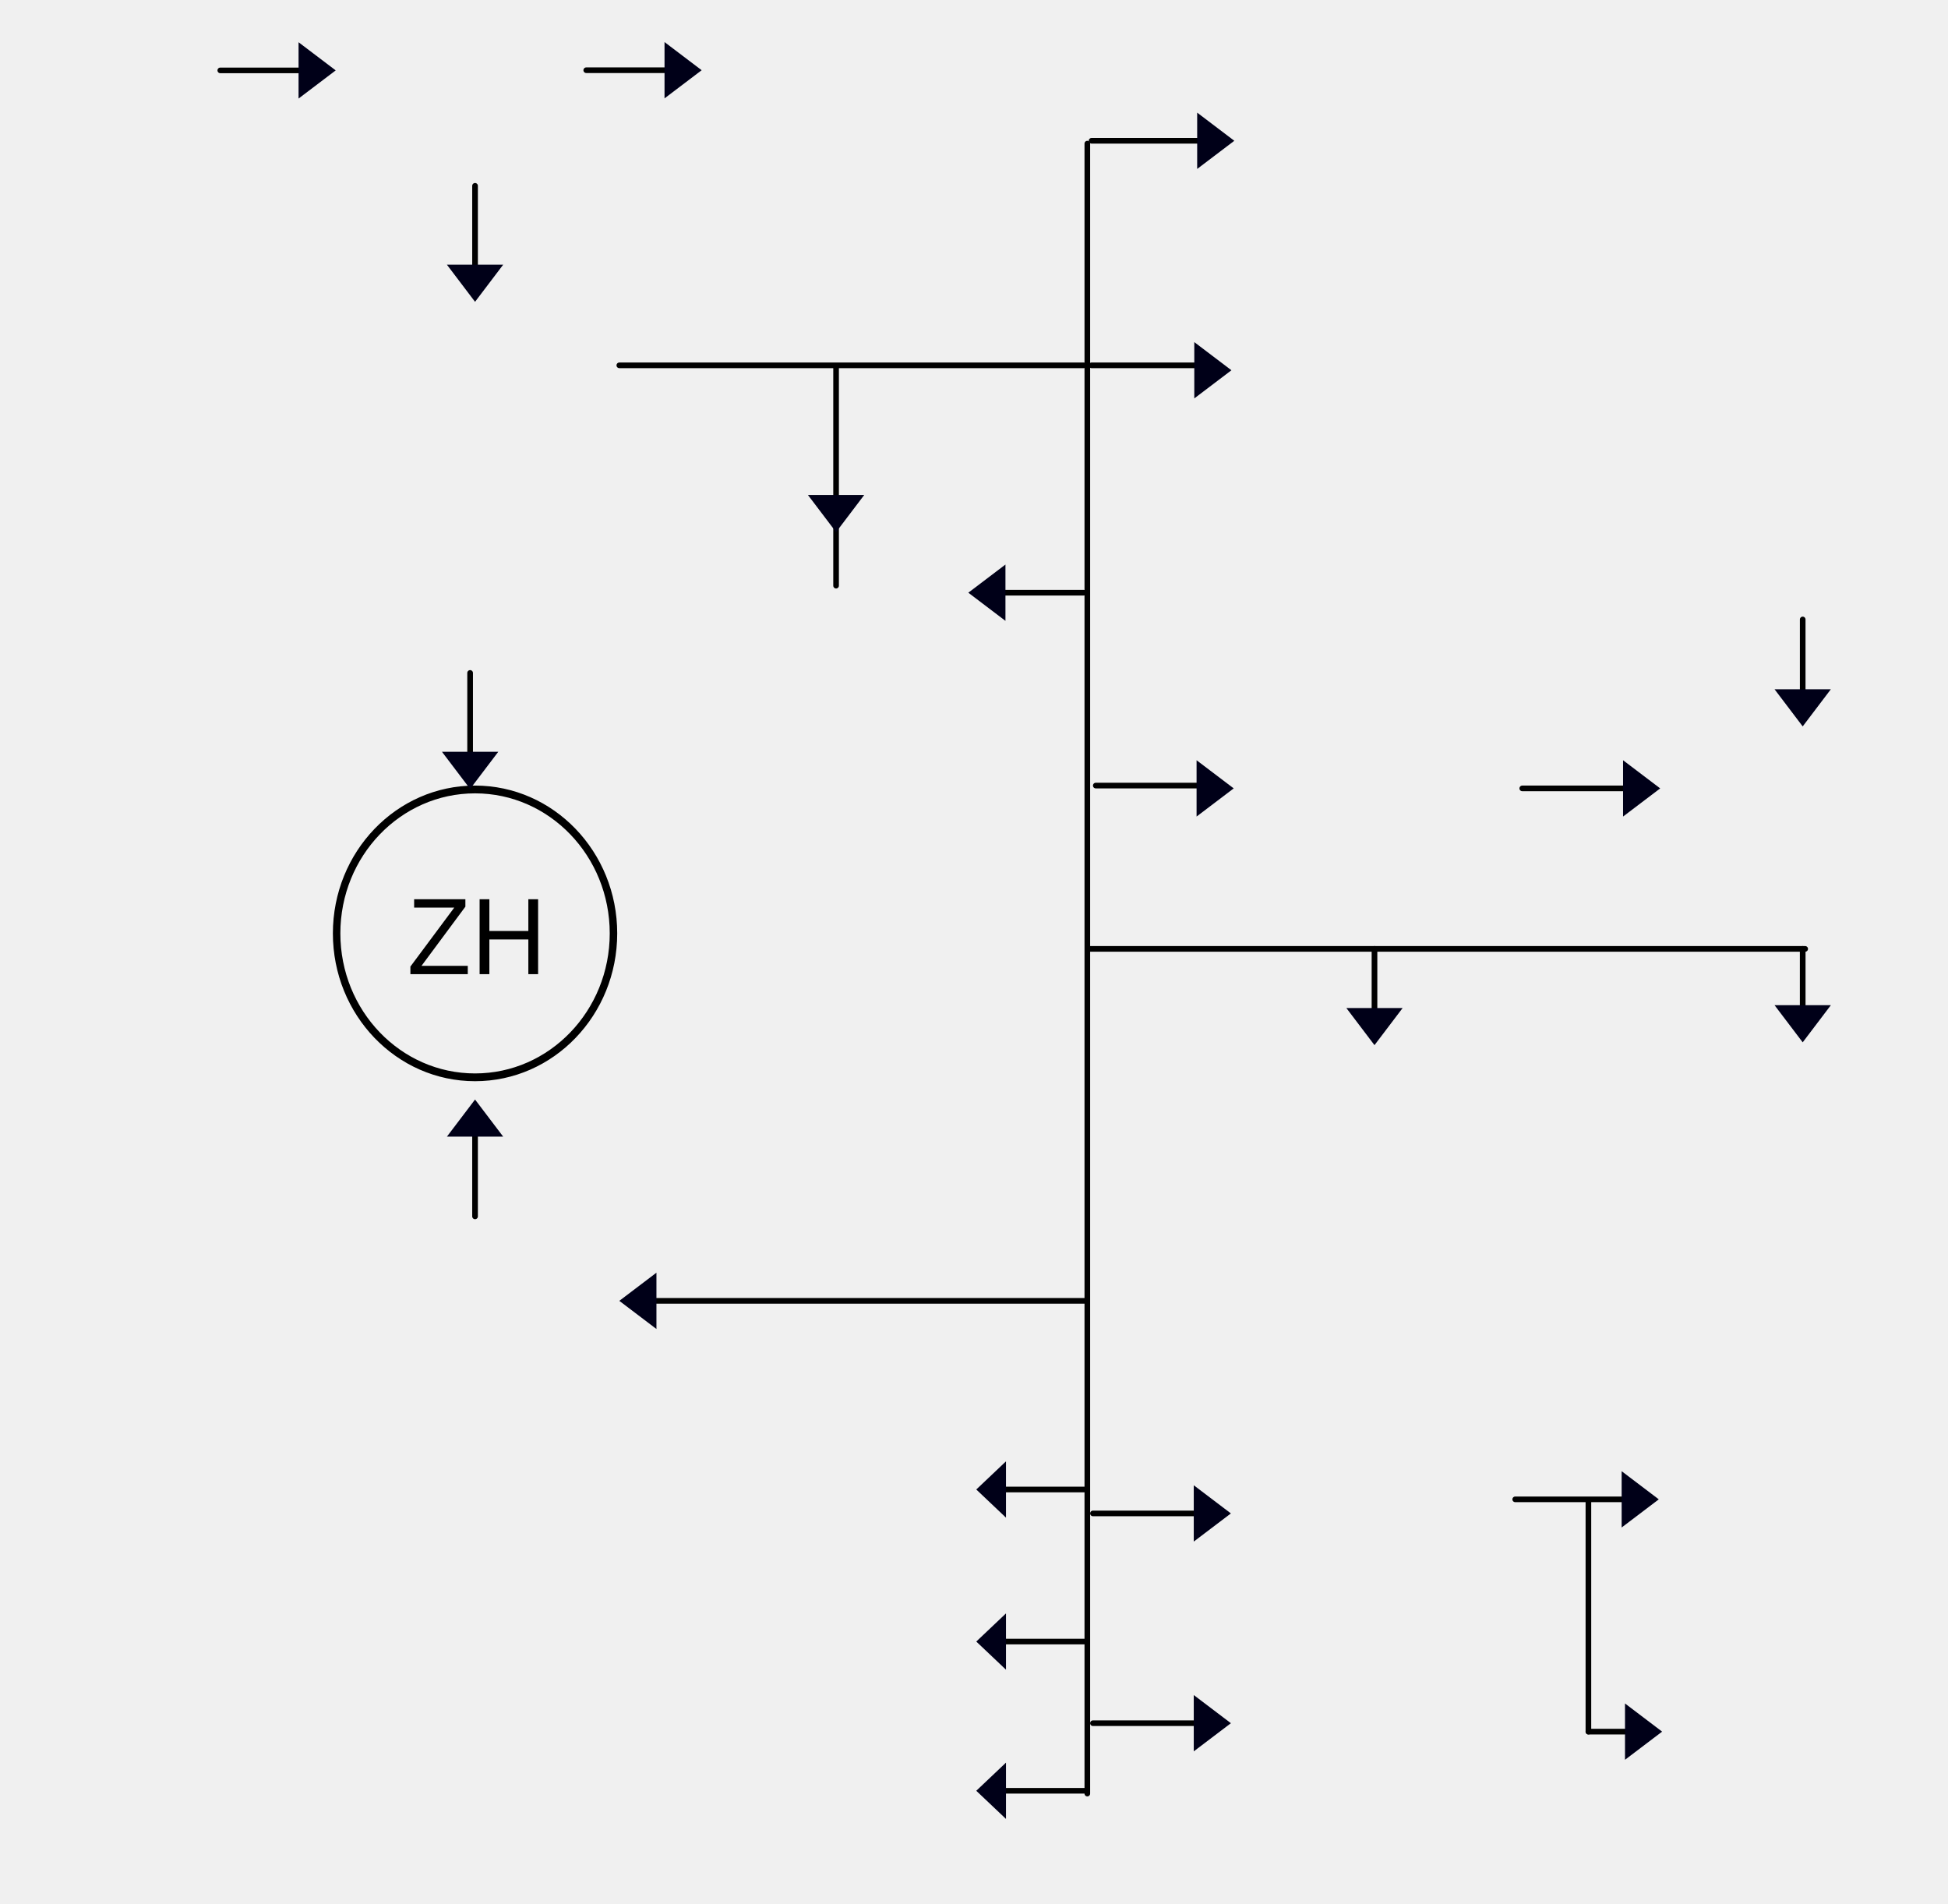
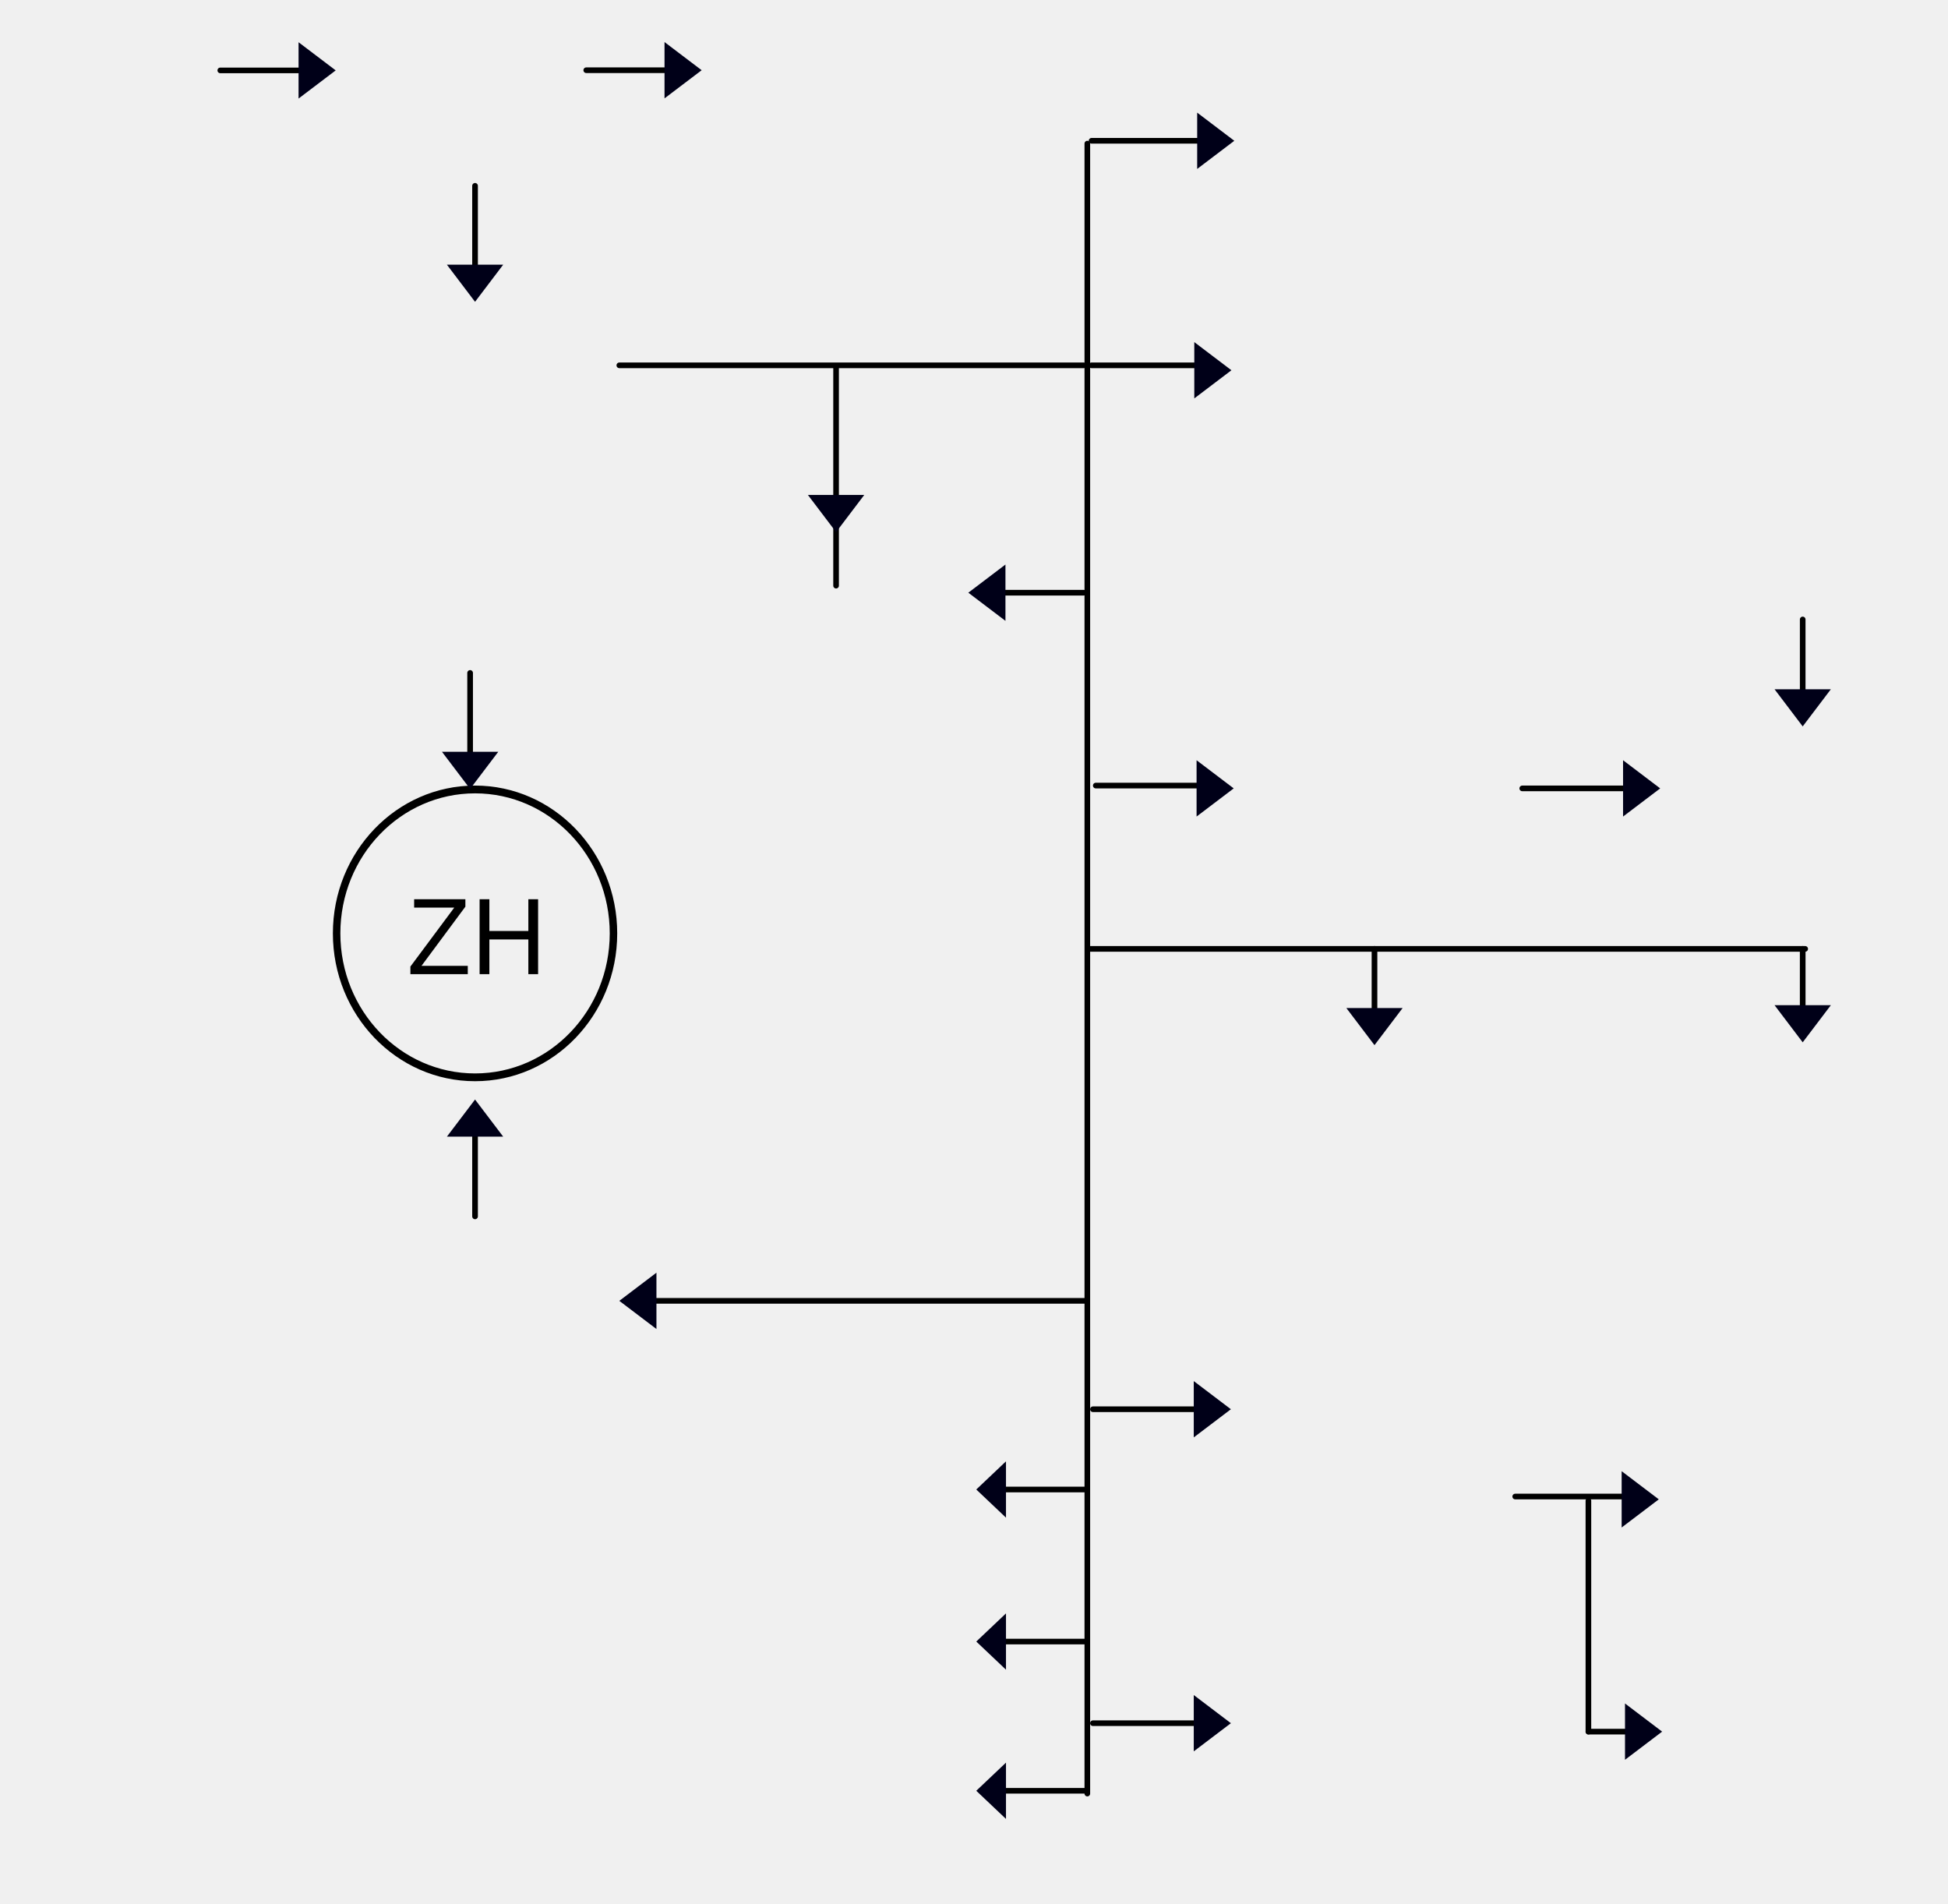
<svg xmlns="http://www.w3.org/2000/svg" xmlns:ns1="http://webmi.atvise.com/2007/svgext" xmlns:xlink="http://www.w3.org/1999/xlink" height="676" version="1.2" width="691.99">
  <defs />
  <g ns1:insensitive="true" ns1:refpx="0" ns1:refpy="0" id="id_55">
    <rect ns1:refpx="345.995" ns1:refpy="338" fill="#ffffff" fill-opacity="0" height="676.00" id="id_61" width="691.99" x="0" y="0" />
  </g>
  <line ns1:refpx="0" ns1:refpy="0" id="id_104" stroke="#000000" stroke-linecap="round" stroke-linejoin="round" stroke-width="2.015" x1="167" x2="167" y1="270" y2="239" />
  <line ns1:refpx="169.251" ns1:refpy="81.5" id="id_43" stroke="#000000" stroke-linecap="round" stroke-linejoin="round" stroke-width="2.015" x1="168.751" x2="168.751" y1="97" y2="66" />
  <line ns1:refpx="929.934" ns1:refpy="261.156" fill="#000000" id="id_72" stroke="#000000" stroke-linecap="round" stroke-linejoin="round" stroke-width="2" x1="220" x2="385" y1="129.75" y2="129.75" />
  <line ns1:refpx="288.503" ns1:refpy="181.488" fill="#000000" id="id_11" stroke="#000000" stroke-linecap="round" stroke-linejoin="round" stroke-width="2" x1="297.001" x2="297.001" y1="130" y2="208" />
  <line ns1:refpx="173.251" ns1:refpy="417" id="id_44" stroke="#000000" stroke-linecap="round" stroke-linejoin="round" stroke-width="2.015" x1="168.751" x2="168.751" y1="402" y2="432" />
  <polygon ns1:refpx="172.752" ns1:refpy="397.094" fill="#000018" id="id_118" points="158.751,403.688 178.751,403.688 168.751,390.499 168.751,390.499" stroke="#000000" stroke-linecap="round" stroke-linejoin="round" stroke-opacity="0" stroke-width="2.015" />
-   <line ns1:refpx="561.251" ns1:refpy="532.998" id="id_111" stroke="#000000" stroke-linecap="round" stroke-linejoin="round" stroke-width="2" x1="584.251" x2="538.251" y1="532.498" y2="532.498" />
+   <line ns1:refpx="561.251" ns1:refpy="532.998" id="id_111" stroke="#000000" stroke-linecap="round" stroke-linejoin="round" stroke-width="2" x1="584.251" x2="538.251" y1="531.498" y2="531.498" />
  <polygon ns1:refpx="322.844" ns1:refpy="448.999" fill="#000018" id="id_112" points="576.06,522.497 576.06,542.497 589.25,532.497 589.25,532.497" stroke="#000000" stroke-linecap="round" stroke-linejoin="round" stroke-opacity="0" stroke-width="2.015" />
  <g ns1:refpx="564.751" ns1:refpy="277" id="id_88" transform="matrix(-1,0,0,-1,928.7507,762.5005)">
    <line ns1:refpx="366" ns1:refpy="483.001" id="id_89" stroke="#000000" stroke-linecap="round" stroke-linejoin="round" stroke-width="2" x1="344" x2="388" y1="482.501" y2="482.501" />
    <polygon ns1:refpx="346.593" ns1:refpy="482.501" fill="#000018" id="id_90" points="352.189,492.5 352.189,472.5 339,482.5 339,482.5" stroke="#000000" stroke-linecap="round" stroke-linejoin="round" stroke-opacity="0" stroke-width="2.015" />
  </g>
  <g ns1:refpx="98.251" ns1:refpy="15" id="id_14" transform="matrix(1,0,0,1,-1.2493,-358.0002)">
    <line ns1:refpx="432.5" ns1:refpy="205.406" fill="#000000" id="id_75" stroke="#000000" stroke-linecap="round" stroke-linejoin="round" stroke-width="2" x1="79.5" x2="117.5" y1="383" y2="383" />
    <polygon ns1:refpx="525" ns1:refpy="197.596" fill="#000018" id="id_76" points="107.309,373 107.309,393 120.5,383 120.5,383" stroke="#000000" stroke-linecap="round" stroke-linejoin="round" stroke-opacity="0" stroke-width="2" />
  </g>
  <g ns1:refpx="219.251" ns1:refpy="15.938" id="id_1" transform="matrix(1,0,0,1,8.7507,-359.0617)">
    <line ns1:refpx="432.5" ns1:refpy="205.406" fill="#000000" id="id_120" stroke="#000000" stroke-linecap="round" stroke-linejoin="round" stroke-width="2" x1="199.5" x2="237.5" y1="384" y2="384" />
    <polygon ns1:refpx="525" ns1:refpy="197.596" fill="#000018" id="id_121" points="227.309,374 227.309,394 240.5,384 240.5,384" stroke="#000000" stroke-linecap="round" stroke-linejoin="round" stroke-opacity="0" stroke-width="2" />
  </g>
  <svg ns1:refpx="177.739" ns1:refpy="449.998" height="63.11" id="id_2" transform="matrix(0.7519,0,0,0.7289,0,0)" width="133" x="157.933" xlink:href="ObjectTypes.PROJECT.ElementoLinea.Principal" y="589.931">
    <ns1:argument name="base" value="AGENT.OBJECTS.SCADA.Benito_Juarez.Circuitos.Circuito_CAP_011.Carcamo_0+000" />
  </svg>
  <svg ns1:refpx="172.746" ns1:refpy="21.931" height="63.11" id="id_3" transform="matrix(0.7519,0,0,0.7289,0,0)" width="133" x="157.933" xlink:href="ObjectTypes.PROJECT.ElementoLinea.Principal" y="2.659">
    <ns1:argument name="base" value="AGENT.OBJECTS.SCADA.Benito_Juarez.Circuitos.Circuito_CAP_011.Carcamo_010" />
  </svg>
  <svg ns1:refpx="50" ns1:refpy="19.993" height="63.11" id="id_4" transform="matrix(0.7519,0,0,0.7289,0,0)" width="133" x="0" xlink:href="ObjectTypes.PROJECT.ElementoLinea.Principal" y="0">
    <ns1:argument name="base" value="AGENT.OBJECTS.SCADA.Benito_Juarez.Circuitos.Circuito_CAP_011.Carcamo_011" />
  </svg>
-   <svg ns1:refpx="488.248" ns1:refpy="506.998" height="63.11" id="id_6" transform="matrix(0.7519,0,0,0.7289,0,0)" width="133" x="582.863" xlink:href="ObjectTypes.PROJECT.ElementoLinea.Principal" y="664.014">
+   <svg ns1:refpx="488.621" ns1:refpy="472.998" height="63.11" id="id_6" transform="matrix(0.7519,0,0,0.7289,0,0)" width="133" x="583.359" xlink:href="ObjectTypes.PROJECT.ElementoLinea.Principal" y="617.368">
    <ns1:argument name="base" value="AGENT.OBJECTS.SCADA.Benito_Juarez.Circuitos.Circuito_CAP_011.Carcamo_2000_Oriente" />
  </svg>
  <svg ns1:refpx="172.744" ns1:refpy="126.743" height="63.11" id="id_7" transform="matrix(0.7519,0,0,0.7289,0,0)" width="133" x="157.933" xlink:href="ObjectTypes.PROJECT.ElementoLinea.Principal" y="146.453">
    <ns1:argument name="base" value="AGENT.OBJECTS.SCADA.Benito_Juarez.Circuitos.Circuito_CAP_011.Carcamo_Aeropuerto_ZU" />
  </svg>
  <svg ns1:refpx="640.418" ns1:refpy="501.498" height="63.11" id="id_8" transform="matrix(0.7519,0,0,0.7289,0,0)" width="133" x="785.239" xlink:href="ObjectTypes.PROJECT.ElementoLinea.Principal" y="656.465">
    <ns1:argument name="base" value="AGENT.OBJECTS.SCADA.Benito_Juarez.Circuitos.Circuito_CAP_011.Carcamo_Almendros" />
  </svg>
  <svg ns1:refpx="488.261" ns1:refpy="277" height="63.11" id="id_10" transform="matrix(0.7519,0,0,0.7289,0,0)" width="133" x="582.87" xlink:href="ObjectTypes.PROJECT.ElementoLinea.Principal" y="352.586">
    <ns1:argument name="base" value="AGENT.OBJECTS.SCADA.Benito_Juarez.Circuitos.Circuito_CAP_011.Carcamo_Bonampak" />
  </svg>
-   <svg ns1:refpx="488.253" ns1:refpy="388.996" height="63.11" id="id_13" transform="matrix(0.7519,0,0,0.7289,0,0)" width="133" x="582.87" xlink:href="ObjectTypes.PROJECT.ElementoLinea.Principal" y="506.243">
+   <svg ns1:refpx="488.62" ns1:refpy="388.996" height="63.11" id="id_13" transform="matrix(0.7519,0,0,0.7289,0,0)" width="133" x="583.359" xlink:href="ObjectTypes.PROJECT.ElementoLinea.Principal" y="506.243">
    <ns1:argument name="base" value="AGENT.OBJECTS.SCADA.Benito_Juarez.Circuitos.Circuito_CAP_011.Carcamo_Cumbres" />
  </svg>
-   <svg ns1:refpx="485.249" ns1:refpy="608.996" height="63.11" id="id_15" transform="matrix(0.7519,0,0,0.7289,0,0)" width="133" x="582.87" xlink:href="ObjectTypes.PROJECT.ElementoLinea.Principal" y="809.439">
+   <svg ns1:refpx="485.616" ns1:refpy="571.996" height="63.11" id="id_15" transform="matrix(0.7519,0,0,0.7289,0,0)" width="133" x="583.359" xlink:href="ObjectTypes.PROJECT.ElementoLinea.Principal" y="758.677">
    <ns1:argument name="base" value="AGENT.OBJECTS.SCADA.Benito_Juarez.Circuitos.Circuito_CAP_011.Carcamo_El_table" />
  </svg>
  <svg ns1:refpx="640.417" ns1:refpy="388.996" height="63.11" id="id_25" transform="matrix(0.7519,0,0,0.7289,0,0)" width="133" x="785.239" xlink:href="ObjectTypes.PROJECT.ElementoLinea.Principal" y="506.243">
    <ns1:argument name="base" value="AGENT.OBJECTS.SCADA.Benito_Juarez.Circuitos.Circuito_CAP_011.Carcamo_Fonatur_SM10" />
  </svg>
  <svg ns1:refpx="488.249" ns1:refpy="46.993" height="63.11" id="id_27" transform="matrix(0.7519,0,0,0.7289,0,0)" width="133" x="582.87" xlink:href="ObjectTypes.PROJECT.ElementoLinea.Principal" y="37.042">
    <ns1:argument name="base" value="AGENT.OBJECTS.SCADA.Benito_Juarez.Circuitos.Circuito_CAP_011.Carcamo_Las_Americas" />
  </svg>
  <svg ns1:refpx="488.249" ns1:refpy="160.995" height="63.11" id="id_28" transform="matrix(0.7519,0,0,0.7289,0,0)" width="133" x="582.87" xlink:href="ObjectTypes.PROJECT.ElementoLinea.Principal" y="209.905">
    <ns1:argument name="base" value="AGENT.OBJECTS.SCADA.Benito_Juarez.Circuitos.Circuito_CAP_011.Carcamo_Luciernagas_1" />
  </svg>
  <svg ns1:refpx="288.24" ns1:refpy="523.996" height="63.11" id="id_29" transform="matrix(0.7519,0,0,0.7289,0,0)" width="133" x="328.835" xlink:href="ObjectTypes.PROJECT.ElementoLinea.Principal" y="691.453">
    <ns1:argument name="base" value="AGENT.OBJECTS.SCADA.Benito_Juarez.Circuitos.Circuito_CAP_011.Carcamo_Luciernagas_2" />
  </svg>
  <svg ns1:refpx="288.24" ns1:refpy="636" height="63.11" id="id_30" transform="matrix(0.7519,0,0,0.7289,0,0)" width="133" x="328.835" xlink:href="ObjectTypes.PROJECT.ElementoLinea.Principal" y="840.993">
    <ns1:argument name="base" value="AGENT.OBJECTS.SCADA.Benito_Juarez.Circuitos.Circuito_CAP_011.Carcamo_Puerto_Cancun" />
  </svg>
  <svg ns1:refpx="659.36" ns1:refpy="277" height="63.11" id="id_31" transform="matrix(0.7519,0,0,0.7289,0,0)" width="133" x="785.176" xlink:href="ObjectTypes.PROJECT.ElementoLinea.Principal" y="352.586">
    <ns1:argument name="base" value="AGENT.OBJECTS.SCADA.Benito_Juarez.Circuitos.Circuito_CAP_011.Carcamo_Punta_Sam" />
  </svg>
  <svg ns1:refpx="288.244" ns1:refpy="569.998" height="63.11" id="id_32" transform="matrix(0.7519,0,0,0.7289,0,0)" width="133" x="328.835" xlink:href="ObjectTypes.PROJECT.ElementoLinea.Principal" y="768.282">
    <ns1:argument name="base" value="AGENT.OBJECTS.SCADA.Benito_Juarez.Circuitos.Circuito_CAP_011.Carcamo_Quetzales" />
  </svg>
  <svg ns1:refpx="640.421" ns1:refpy="580.993" height="63.11" id="id_9" transform="matrix(0.7754,0,0,0.7289,0,0)" width="133" x="759.445" xlink:href="ObjectTypes.PROJECT.ElementoLinea.Principal" y="769.645">
    <ns1:argument name="base" value="AGENT.OBJECTS.SCADA.Benito_Juarez.Circuitos.Circuito_CAP_011.Carcamo_Andalucia" />
  </svg>
  <svg ns1:refpx="191.736" ns1:refpy="187.997" height="63.11" id="id_20" transform="matrix(0.7519,0,0,0.7289,0,0)" width="133" x="157.933" xlink:href="ObjectTypes.PROJECT.ElementoLinea.Principal" y="255.179">
    <ns1:argument name="base" value="AGENT.OBJECTS.SCADA.Benito_Juarez.Circuitos.Circuito_CAP_004.Carcamo_Aeropuerto_ZT" />
  </svg>
  <svg ns1:refpx="659.36" ns1:refpy="173.994" height="63.11" id="id_23" transform="matrix(0.7519,0,0,0.7289,0,0)" width="133" x="785.176" xlink:href="ObjectTypes.PROJECT.ElementoLinea.Principal" y="211.277">
    <ns1:argument name="base" value="AGENT.OBJECTS.SCADA.Benito_Juarez.Circuitos.Circuito_CAP_001A.Carcamo_001A" />
  </svg>
  <svg ns1:refpx="287.995" ns1:refpy="237.493" height="63.11" id="id_16" transform="matrix(0.7519,0,0,0.7289,0,0)" width="133" x="328.501" xlink:href="ObjectTypes.PROJECT.ElementoLinea.Principal" y="258.608">
    <ns1:argument name="base" value="AGENT.OBJECTS.SCADA.Benito_Juarez.Circuitos.Circuito_CAP_001.Carcamo_Uxmal" />
  </svg>
  <g ns1:refpx="172.727" ns1:refpy="328.498" id="id_63" transform="matrix(1.3285,0,0,1.381,-593.8262,247.237)">
    <circle ns1:refpx="574.014" ns1:refpy="61.014" cx="574.014" cy="61.014" fill="#000088" fill-opacity="0" id="id_0" r="37.014" stroke="#000000" stroke-width="2" />
    <text ns1:refpx="575" ns1:refpy="67" fill="#000000" font-family="Arial" font-size="28" id="id_46" text-anchor="middle" x="574.5" y="71.5">ZH</text>
  </g>
  <polygon ns1:refpx="288.003" ns1:refpy="208.389" fill="#000018" id="id_19" points="307.001,175.793 287.001,175.793 297.001,188.982 297.001,188.982" stroke="#000000" stroke-linecap="round" stroke-linejoin="round" stroke-opacity="0" stroke-width="2.015" />
  <svg ns1:refpx="488.261" ns1:refpy="127.75" height="63.11" id="id_48" transform="matrix(0.7519,0,0,0.7289,0,0)" width="133" x="582.87" xlink:href="ObjectTypes.PROJECT.ElementoLinea.Principal" y="146.453">
    <ns1:argument name="base" value="AGENT.OBJECTS.SCADA.Benito_Juarez.Circuitos.Circuito_CAP_011.Carcamo_Luciernagas_1_TE" />
  </svg>
  <line ns1:refpx="386.751" ns1:refpy="344" id="id_50" stroke="#000000" stroke-linecap="round" stroke-linejoin="round" stroke-width="2" x1="386.251" x2="386.251" y1="51" y2="637" />
  <line ns1:refpx="370.793" ns1:refpy="591.001" id="id_59" stroke="#000000" stroke-linecap="round" stroke-linejoin="round" stroke-width="2" x1="354" x2="384.979" y1="210.501" y2="210.501" />
  <polygon ns1:refpx="342.572" ns1:refpy="239.501" fill="#000018" id="id_60" points="357.167,220.498 357.167,200.498 343.978,210.498 343.978,210.498" stroke="#000000" stroke-linecap="round" stroke-linejoin="round" stroke-opacity="0" stroke-width="2.015" />
  <line ns1:refpx="364.228" ns1:refpy="505.246" id="id_64" stroke="#000000" stroke-linecap="round" stroke-linejoin="round" stroke-width="2" x1="431.728" x2="387.728" y1="129.75" y2="129.75" />
  <polygon ns1:refpx="345.533" ns1:refpy="504.496" fill="#000018" id="id_65" points="424.25,121.499 424.25,141.499 437.439,131.499 437.439,131.499" stroke="#000000" stroke-linecap="round" stroke-linejoin="round" stroke-opacity="0" stroke-width="2.015" />
  <line ns1:refpx="344.251" ns1:refpy="133.002" id="id_67" stroke="#000000" stroke-linecap="round" stroke-linejoin="round" stroke-width="2" x1="433.251" x2="389.251" y1="279" y2="279" />
  <polygon ns1:refpx="348.344" ns1:refpy="442.496" fill="#000018" id="id_68" points="425.061,269.999 425.061,289.999 438.25,279.999 438.25,279.999" stroke="#000000" stroke-linecap="round" stroke-linejoin="round" stroke-opacity="0" stroke-width="2.015" />
  <line ns1:refpx="514.251" ns1:refpy="337.5" id="id_78" stroke="#000000" stroke-linecap="round" stroke-linejoin="round" stroke-width="2.015" x1="387.251" x2="641.251" y1="337" y2="337" />
  <line ns1:refpx="488.761" ns1:refpy="348.5" id="id_79" stroke="#000000" stroke-linecap="round" stroke-linejoin="round" stroke-width="2.015" x1="488.261" x2="488.261" y1="337" y2="366" />
  <line ns1:refpx="640.875" ns1:refpy="346" id="id_81" stroke="#000000" stroke-linecap="round" stroke-linejoin="round" stroke-width="2.015" x1="640.375" x2="640.375" y1="337" y2="361" />
  <polygon ns1:refpx="488.262" ns1:refpy="361.594" fill="#000018" id="id_82" points="498.261,357.999 478.261,357.999 488.261,371.187 488.261,371.187" stroke="#000000" stroke-linecap="round" stroke-linejoin="round" stroke-opacity="0" stroke-width="2.015" />
  <polygon ns1:refpx="640.376" ns1:refpy="360.594" fill="#000018" id="id_83" points="650.375,356.999 630.375,356.999 640.375,370.187 640.375,370.187" stroke="#000000" stroke-linecap="round" stroke-linejoin="round" stroke-opacity="0" stroke-width="2.015" />
  <line ns1:refpx="337.751" ns1:refpy="119.002" id="id_85" stroke="#000000" stroke-linecap="round" stroke-linejoin="round" stroke-width="2" x1="431.751" x2="387.751" y1="50" y2="50" />
  <polygon ns1:refpx="320.055" ns1:refpy="118.502" fill="#000018" id="id_87" points="425.273,40 425.273,60 438.462,50 438.462,50" stroke="#000000" stroke-linecap="round" stroke-linejoin="round" stroke-opacity="0" stroke-width="2.015" />
  <g ns1:refpx="640.375" ns1:refpy="235.492" id="id_93" transform="matrix(1,0,0,1,3.874,-336)">
    <line ns1:refpx="640.003" ns1:refpy="575.492" fill="#000000" id="id_91" stroke="#000000" stroke-linecap="round" stroke-linejoin="round" stroke-width="2" x1="636.501" x2="636.501" y1="556" y2="580.984" />
    <polygon ns1:refpx="639.502" ns1:refpy="587.389" fill="#000018" id="id_92" points="646.501,580.795 626.501,580.795 636.501,593.983 636.501,593.983" stroke="#000000" stroke-linecap="round" stroke-linejoin="round" stroke-opacity="0" stroke-width="2.015" />
  </g>
  <g ns1:refpx="366.806" ns1:refpy="526.001" id="id_94" transform="matrix(0.8003,0,0,1,78.1024,0.9994)">
    <line ns1:refpx="366" ns1:refpy="483.001" id="id_95" stroke="#000000" stroke-linecap="round" stroke-linejoin="round" stroke-width="2" x1="340.75" x2="384.75" y1="528.001" y2="528.001" />
    <polygon ns1:refpx="343.343" ns1:refpy="528.001" fill="#000018" id="id_96" points="348.939,538 348.939,518 335.75,528 335.75,528" stroke="#000000" stroke-linecap="round" stroke-linejoin="round" stroke-opacity="0" stroke-width="2.015" />
  </g>
  <g ns1:refpx="366.806" ns1:refpy="580.002" id="id_97" transform="matrix(0.8003,0,0,1,75.5017,100.5009)">
    <line ns1:refpx="366" ns1:refpy="483.001" id="id_98" stroke="#000000" stroke-linecap="round" stroke-linejoin="round" stroke-width="2" x1="344" x2="388" y1="482.501" y2="482.501" />
    <polygon ns1:refpx="346.593" ns1:refpy="482.501" fill="#000018" id="id_99" points="352.189,492.5 352.189,472.5 339,482.5 339,482.5" stroke="#000000" stroke-linecap="round" stroke-linejoin="round" stroke-opacity="0" stroke-width="2.015" />
  </g>
  <g ns1:refpx="366.806" ns1:refpy="633" id="id_100" transform="matrix(0.8003,0,0,1,75.5017,153.5003)">
    <line ns1:refpx="366" ns1:refpy="483.001" id="id_101" stroke="#000000" stroke-linecap="round" stroke-linejoin="round" stroke-width="2" x1="344" x2="388" y1="482.501" y2="482.501" />
    <polygon ns1:refpx="346.593" ns1:refpy="482.501" fill="#000018" id="id_102" points="352.189,492.5 352.189,472.5 339,482.5 339,482.5" stroke="#000000" stroke-linecap="round" stroke-linejoin="round" stroke-opacity="0" stroke-width="2.015" />
  </g>
-   <g ns1:refpx="412.251" ns1:refpy="537.497" id="id_107" transform="matrix(-1,0,0,-1,776.2507,1019.998)">
+   <g ns1:refpx="412.251" ns1:refpy="537.497" id="id_107" transform="matrix(-1,0,0,-1,776.2507,982.9978)">
    <line ns1:refpx="366" ns1:refpy="483.001" id="id_108" stroke="#000000" stroke-linecap="round" stroke-linejoin="round" stroke-width="2" x1="344" x2="388" y1="482.501" y2="482.501" />
    <polygon ns1:refpx="346.593" ns1:refpy="482.501" fill="#000018" id="id_109" points="352.189,492.5 352.189,472.5 339,482.5 339,482.5" stroke="#000000" stroke-linecap="round" stroke-linejoin="round" stroke-opacity="0" stroke-width="2.015" />
  </g>
  <line ns1:refpx="564.751" ns1:refpy="570.72" id="id_113" stroke="#000000" stroke-linecap="round" stroke-linejoin="round" stroke-width="2" x1="564.251" x2="564.251" y1="533" y2="615" />
  <line ns1:refpx="575.751" ns1:refpy="612.495" id="id_114" stroke="#000000" stroke-linecap="round" stroke-linejoin="round" stroke-width="2" x1="564.251" x2="587.251" y1="614.995" y2="614.995" />
  <polygon ns1:refpx="324.033" ns1:refpy="528.496" fill="#000018" id="id_115" points="577.25,604.994 577.25,624.994 590.439,614.994 590.439,614.994" stroke="#000000" stroke-linecap="round" stroke-linejoin="round" stroke-opacity="0" stroke-width="2.015" />
  <svg ns1:refpx="640.418" ns1:refpy="454.996" height="63.11" id="id_17" transform="matrix(0.7519,0,0,0.7289,0,0)" width="133" x="785.239" xlink:href="ObjectTypes.PROJECT.ElementoLinea.Principal" y="592.667">
    <ns1:argument name="base" value="AGENT.OBJECTS.SCADA.Benito_Juarez.Circuitos.Circuito_CAP_011.Carcamo_Almendros_TE" />
  </svg>
  <svg ns1:refpx="50.001" ns1:refpy="59.5" height="23" id="id_18" width="100" x="0.001" xlink:href="ObjectTypes.PROJECT.Caudalimetro.line_mini" y="46">
    <ns1:argument name="base" value="AGENT.OBJECTS.SCADA.Benito_Juarez.Circuitos.Circuito_CAP_011.Carcamo_011.Equipos.Caudalimetro.L1" />
  </svg>
  <svg ns1:refpx="50.001" ns1:refpy="82.5" height="23" id="id_21" width="100" x="0.001" xlink:href="ObjectTypes.PROJECT.Caudalimetro.line_mini" y="69">
    <ns1:argument name="base" value="AGENT.OBJECTS.SCADA.Benito_Juarez.Circuitos.Circuito_CAP_011.Carcamo_011.Equipos.Caudalimetro.L2" />
  </svg>
  <svg ns1:refpx="172.751" ns1:refpy="61.5" height="23" id="id_24" width="100" x="118.751" xlink:href="ObjectTypes.PROJECT.Caudalimetro.line_mini" y="48">
    <ns1:argument name="base" value="AGENT.OBJECTS.SCADA.Benito_Juarez.Circuitos.Circuito_CAP_011.Carcamo_010.Equipos.Caudalimetro.L1" />
  </svg>
  <svg ns1:refpx="172.751" ns1:refpy="165.5" height="23" id="id_26" width="100" x="118.751" xlink:href="ObjectTypes.PROJECT.Caudalimetro.line_mini" y="152">
    <ns1:argument name="base" value="AGENT.OBJECTS.SCADA.Benito_Juarez.Circuitos.Circuito_CAP_011.Carcamo_Aeropuerto_ZU.Equipos.Caudalimetro.L1" />
  </svg>
  <svg ns1:refpx="288.001" ns1:refpy="322.5" height="23" id="id_33" width="100" x="247.001" xlink:href="ObjectTypes.PROJECT.Caudalimetro.line_mini" y="280">
    <ns1:argument name="base" value="AGENT.OBJECTS.SCADA.Benito_Juarez.Circuitos.Circuito_CAP_001.Carcamo_Uxmal.Equipos.Caudalimetro.L_63" />
  </svg>
  <svg ns1:refpx="288.001" ns1:refpy="276.5" height="23" id="id_34" width="100" x="247.001" xlink:href="ObjectTypes.PROJECT.Caudalimetro.line_mini" y="234">
    <ns1:argument name="base" value="AGENT.OBJECTS.SCADA.Benito_Juarez.Circuitos.Circuito_CAP_001.Carcamo_Uxmal.Equipos.Caudalimetro.L_29" />
  </svg>
  <svg ns1:refpx="288.001" ns1:refpy="299.5" height="23" id="id_35" width="100" x="247.001" xlink:href="ObjectTypes.PROJECT.Caudalimetro.line_mini" y="257">
    <ns1:argument name="base" value="AGENT.OBJECTS.SCADA.Benito_Juarez.Circuitos.Circuito_CAP_001.Carcamo_Uxmal.Equipos.Caudalimetro.L_08" />
  </svg>
  <svg ns1:refpx="488.261" ns1:refpy="213.5" height="23" id="id_36" width="100" x="438.261" xlink:href="ObjectTypes.PROJECT.Caudalimetro.line_mini" y="199">
    <ns1:argument name="base" value="AGENT.OBJECTS.SCADA.Benito_Juarez.Circuitos.Circuito_CAP_011.Carcamo_Luciernagas_1.Equipos.Caudalimetro.L1" />
  </svg>
  <svg ns1:refpx="488.261" ns1:refpy="60.5" height="23" id="id_37" width="100" x="438.261" xlink:href="ObjectTypes.PROJECT.Caudalimetro.line_mini" y="73">
    <ns1:argument name="base" value="AGENT.OBJECTS.SCADA.Benito_Juarez.Circuitos.Circuito_CAP_011.Carcamo_Las_Americas.Equipos.Caudalimetro.L1" />
  </svg>
  <g ns1:refpx="412.251" ns1:refpy="611.999" id="id_38" transform="matrix(-1,0,0,-1,776.2507,1094.5)">
    <line ns1:refpx="366" ns1:refpy="483.001" id="id_39" stroke="#000000" stroke-linecap="round" stroke-linejoin="round" stroke-width="2" x1="344" x2="388" y1="482.501" y2="482.501" />
    <polygon ns1:refpx="346.593" ns1:refpy="482.501" fill="#000018" id="id_40" points="352.189,492.5 352.189,472.5 339,482.5 339,482.5" stroke="#000000" stroke-linecap="round" stroke-linejoin="round" stroke-opacity="0" stroke-width="2.015" />
  </g>
  <svg ns1:refpx="172.751" ns1:refpy="245.5" height="23" id="id_41" width="100" x="118.751" xlink:href="ObjectTypes.PROJECT.Caudalimetro.line_mini" y="232">
    <ns1:argument name="base" value="AGENT.OBJECTS.SCADA.Benito_Juarez.Circuitos.Circuito_CAP_011.Carcamo_Luciernagas_1.Equipos.Caudalimetro.L1" />
  </svg>
  <line ns1:refpx="305.625" ns1:refpy="375.5" id="id_47" stroke="#000000" stroke-linecap="round" stroke-linejoin="round" stroke-width="2.015" x1="385.251" x2="226" y1="462" y2="462" />
  <svg ns1:refpx="488.261" ns1:refpy="316.5" height="23" id="id_51" width="100" x="438.261" xlink:href="ObjectTypes.PROJECT.Caudalimetro.line_mini" y="303">
    <ns1:argument name="base" value="AGENT.OBJECTS.SCADA.Benito_Juarez.Circuitos.Circuito_CAP_011.Carcamo_Bonampak.Equipos.Caudalimetro.L1" />
  </svg>
  <svg ns1:refpx="640.375" ns1:refpy="316.5" height="23" id="id_52" width="100" x="590.375" xlink:href="ObjectTypes.PROJECT.Caudalimetro.line_mini" y="303">
    <ns1:argument name="base" value="AGENT.OBJECTS.SCADA.Benito_Juarez.Circuitos.Circuito_CAP_011.Carcamo_Punta_Sam.Equipos.Caudalimetro.L1" />
  </svg>
  <svg ns1:refpx="640.375" ns1:refpy="213.5" height="23" id="id_53" width="100" x="590.375" xlink:href="ObjectTypes.PROJECT.Caudalimetro.line_mini" y="200">
    <ns1:argument name="base" value="AGENT.OBJECTS.SCADA.Benito_Juarez.Circuitos.Circuito_CAP_001A.Carcamo_001A.Equipos.Caudalimetro.L1" />
  </svg>
-   <svg ns1:refpx="488.261" ns1:refpy="428.5" height="23" id="id_54" width="100" x="438.261" xlink:href="ObjectTypes.PROJECT.Caudalimetro.line_mini" y="415">
+   <svg ns1:refpx="488.629" ns1:refpy="428.5" height="23" id="id_54" width="100" x="438.629" xlink:href="ObjectTypes.PROJECT.Caudalimetro.line_mini" y="415">
    <ns1:argument name="base" value="AGENT.OBJECTS.SCADA.Benito_Juarez.Circuitos.Circuito_CAP_011.Carcamo_Cumbres.Equipos.Caudalimetro.L1" />
  </svg>
-   <svg ns1:refpx="488.256" ns1:refpy="566.5" height="23" id="id_56" width="100" x="438.256" xlink:href="ObjectTypes.PROJECT.Caudalimetro.line_mini" y="553">
+   <svg ns1:refpx="488.629" ns1:refpy="532.5" height="23" id="id_56" width="100" x="438.629" xlink:href="ObjectTypes.PROJECT.Caudalimetro.line_mini" y="519">
    <ns1:argument name="base" value="AGENT.OBJECTS.SCADA.Benito_Juarez.Circuitos.Circuito_CAP_011.Carcamo_2000_Oriente.Equipos.Caudalimetro.L_500" />
  </svg>
-   <svg ns1:refpx="488.261" ns1:refpy="648.5" height="23" id="id_57" width="100" x="438.261" xlink:href="ObjectTypes.PROJECT.Caudalimetro.line_mini" y="635">
+   <svg ns1:refpx="488.629" ns1:refpy="658.5" height="23" id="id_57" width="100" x="438.629" xlink:href="ObjectTypes.PROJECT.Caudalimetro.line_mini" y="645">
    <ns1:argument name="base" value="AGENT.OBJECTS.SCADA.Benito_Juarez.Circuitos.Circuito_CAP_011.Carcamo_El_table.Equipos.Caudalimetro.L1" />
  </svg>
  <svg ns1:refpx="640.422" ns1:refpy="537.5" height="23" id="id_58" width="100" x="590.422" xlink:href="ObjectTypes.PROJECT.Caudalimetro.line_mini" y="524">
    <ns1:argument name="base" value="AGENT.OBJECTS.SCADA.Benito_Juarez.Circuitos.Circuito_CAP_011.Carcamo_Almendros.Equipos.Caudalimetro.L1" />
  </svg>
  <svg ns1:refpx="640.422" ns1:refpy="620.5" height="23" id="id_62" transform="matrix(1.0306,0,0,1,0,0)" width="100" x="571.394" xlink:href="ObjectTypes.PROJECT.Caudalimetro.line_mini" y="607">
    <ns1:argument name="base" value="AGENT.OBJECTS.SCADA.Benito_Juarez.Circuitos.Circuito_CAP_011.Carcamo_Andalucia.Equipos.Caudalimetro.L_SANTA_FE" />
  </svg>
-   <svg ns1:refpx="488.256" ns1:refpy="543.5" height="23" id="id_66" width="100" x="438.256" xlink:href="ObjectTypes.PROJECT.Caudalimetro.line_mini" y="530">
+   <svg ns1:refpx="488.629" ns1:refpy="509.5" height="23" id="id_66" width="100" x="438.629" xlink:href="ObjectTypes.PROJECT.Caudalimetro.line_mini" y="496">
    <ns1:argument name="base" value="AGENT.OBJECTS.SCADA.Benito_Juarez.Circuitos.Circuito_CAP_011.Carcamo_2000_Oriente.Equipos.Caudalimetro.L_40" />
  </svg>
  <svg ns1:refpx="640.424" ns1:refpy="643.5" height="23" id="id_69" transform="matrix(1.0306,0,0,1,0,0)" width="100" x="571.407" xlink:href="ObjectTypes.PROJECT.Caudalimetro.line_mini" y="630">
    <ns1:argument name="base" value="AGENT.OBJECTS.SCADA.Benito_Juarez.Circuitos.Circuito_CAP_011.Carcamo_Andalucia.Equipos.Caudalimetro.L_ITZALES" />
  </svg>
  <svg ns1:refpx="640.424" ns1:refpy="666.5" height="23" id="id_70" transform="matrix(1.0306,0,0,1,0,0)" width="100" x="571.407" xlink:href="ObjectTypes.PROJECT.Caudalimetro.line_mini" y="653">
    <ns1:argument name="base" value="AGENT.OBJECTS.SCADA.Benito_Juarez.Circuitos.Circuito_CAP_011.Carcamo_Andalucia.Equipos.Caudalimetro.L_500" />
  </svg>
  <polygon ns1:refpx="225.593" ns1:refpy="375.001" fill="#000018" id="id_71" points="233.189,472 233.189,452 220,462 220,462" stroke="#000000" stroke-linecap="round" stroke-linejoin="round" stroke-opacity="0" stroke-width="2.015" />
  <polygon ns1:refpx="168.754" ns1:refpy="97.595" fill="#000018" id="id_22" points="178.751,94 158.751,94 168.751,107.189 168.751,107.189" stroke="#000000" stroke-linecap="round" stroke-linejoin="round" stroke-opacity="0" stroke-width="2.015" />
  <svg ns1:refpx="177.751" ns1:refpy="490.5" height="23" id="id_42" width="100" x="118.751" xlink:href="ObjectTypes.PROJECT.Caudalimetro.line_mini" y="476">
    <ns1:argument name="base" value="AGENT.OBJECTS.SCADA.Benito_Juarez.Circuitos.Circuito_CAP_011.Carcamo_0+000.Equipos.Caudalimetros.L24" />
  </svg>
  <svg ns1:refpx="177.751" ns1:refpy="513.5" height="23" id="id_45" width="100" x="118.751" xlink:href="ObjectTypes.PROJECT.Caudalimetro.line_mini" y="499">
    <ns1:argument name="base" value="AGENT.OBJECTS.SCADA.Benito_Juarez.Circuitos.Circuito_CAP_011.Carcamo_0+000.Equipos.Caudalimetros.L16" />
  </svg>
  <svg ns1:refpx="177.751" ns1:refpy="536.5" height="23" id="id_49" width="100" x="118.751" xlink:href="ObjectTypes.PROJECT.Caudalimetro.line_mini" y="522">
    <ns1:argument name="base" value="AGENT.OBJECTS.SCADA.Benito_Juarez.Circuitos.Circuito_CAP_011.Carcamo_0+000.Equipos.Caudalimetros.L6" />
  </svg>
  <svg ns1:refpx="289.329" ns1:refpy="25.938" height="63.11" id="id_86" transform="matrix(0.7428,0,0,0.7428,0,0)" width="133" x="335.14" xlink:href="ObjectTypes.PROJECT.ElementoLinea.Principal" y="2.02">
    <ns1:argument name="base" value="AGENT.OBJECTS.SCADA.Benito_Juarez.Circuitos.Circuito_CAP_011.Carcamo_Santa_Fe" />
  </svg>
  <svg ns1:refpx="289.329" ns1:refpy="59.5" height="23" id="id_103" transform="matrix(0.9905,0,0,0.9905,0,0)" width="100" x="251.189" xlink:href="ObjectTypes.PROJECT.Caudalimetro.line_mini" y="48.571">
    <ns1:argument name="base" value="AGENT.OBJECTS.SCADA.Benito_Juarez.Circuitos.Circuito_CAP_011.Carcamo_Santa_Fe.Equipos.Caudalimetros.L1" />
  </svg>
  <polygon ns1:refpx="167.003" ns1:refpy="270.595" fill="#000018" id="id_105" points="177,267 157,267 167,280.189 167,280.189" stroke="#000000" stroke-linecap="round" stroke-linejoin="round" stroke-opacity="0" stroke-width="2.015" />
+   <svg ns1:refpx="488.629" ns1:refpy="622" height="63.11" id="id_5" transform="matrix(0.7519,0,0,0.7289,0,0)" width="133" x="583.376" xlink:href="ObjectTypes.PROJECT.ElementoLinea.Principal" y="821.802">
+     <ns1:argument name="base" value="AGENT.OBJECTS.SCADA.Benito_Juarez.Circuitos.Circuito_CAP_011.Carcamo_El_table_TE" />
+   </svg>
</svg>
